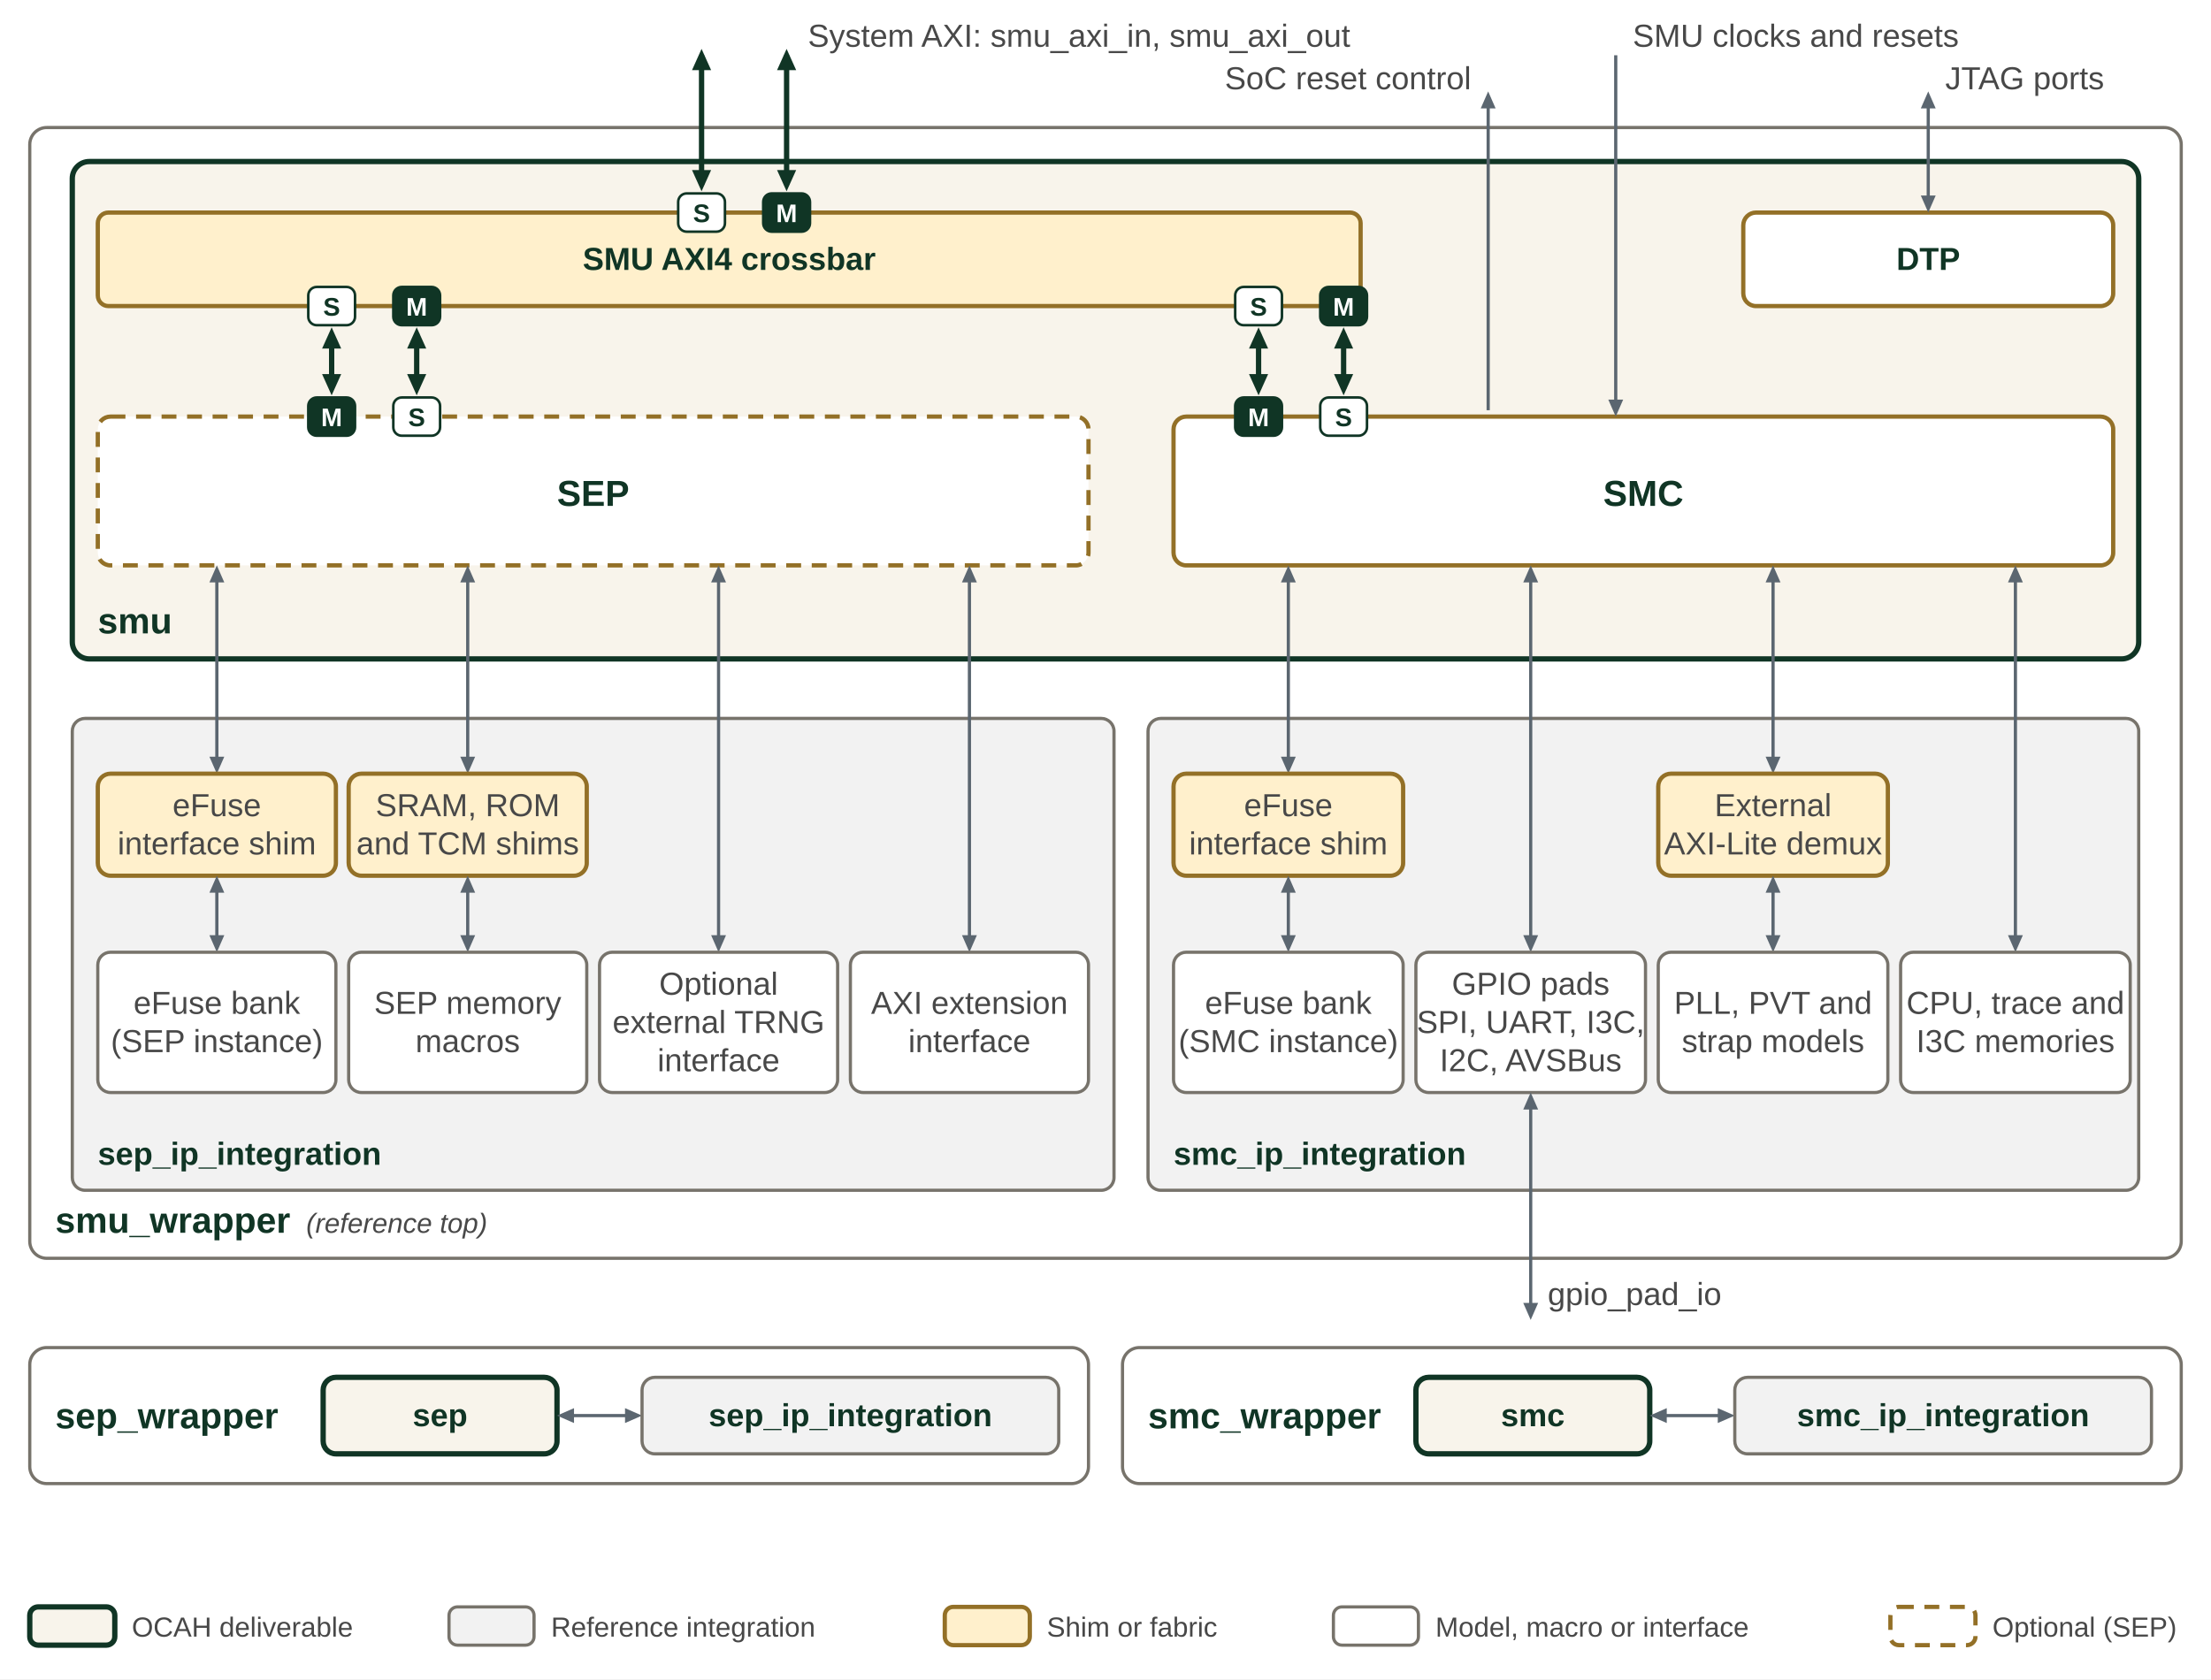
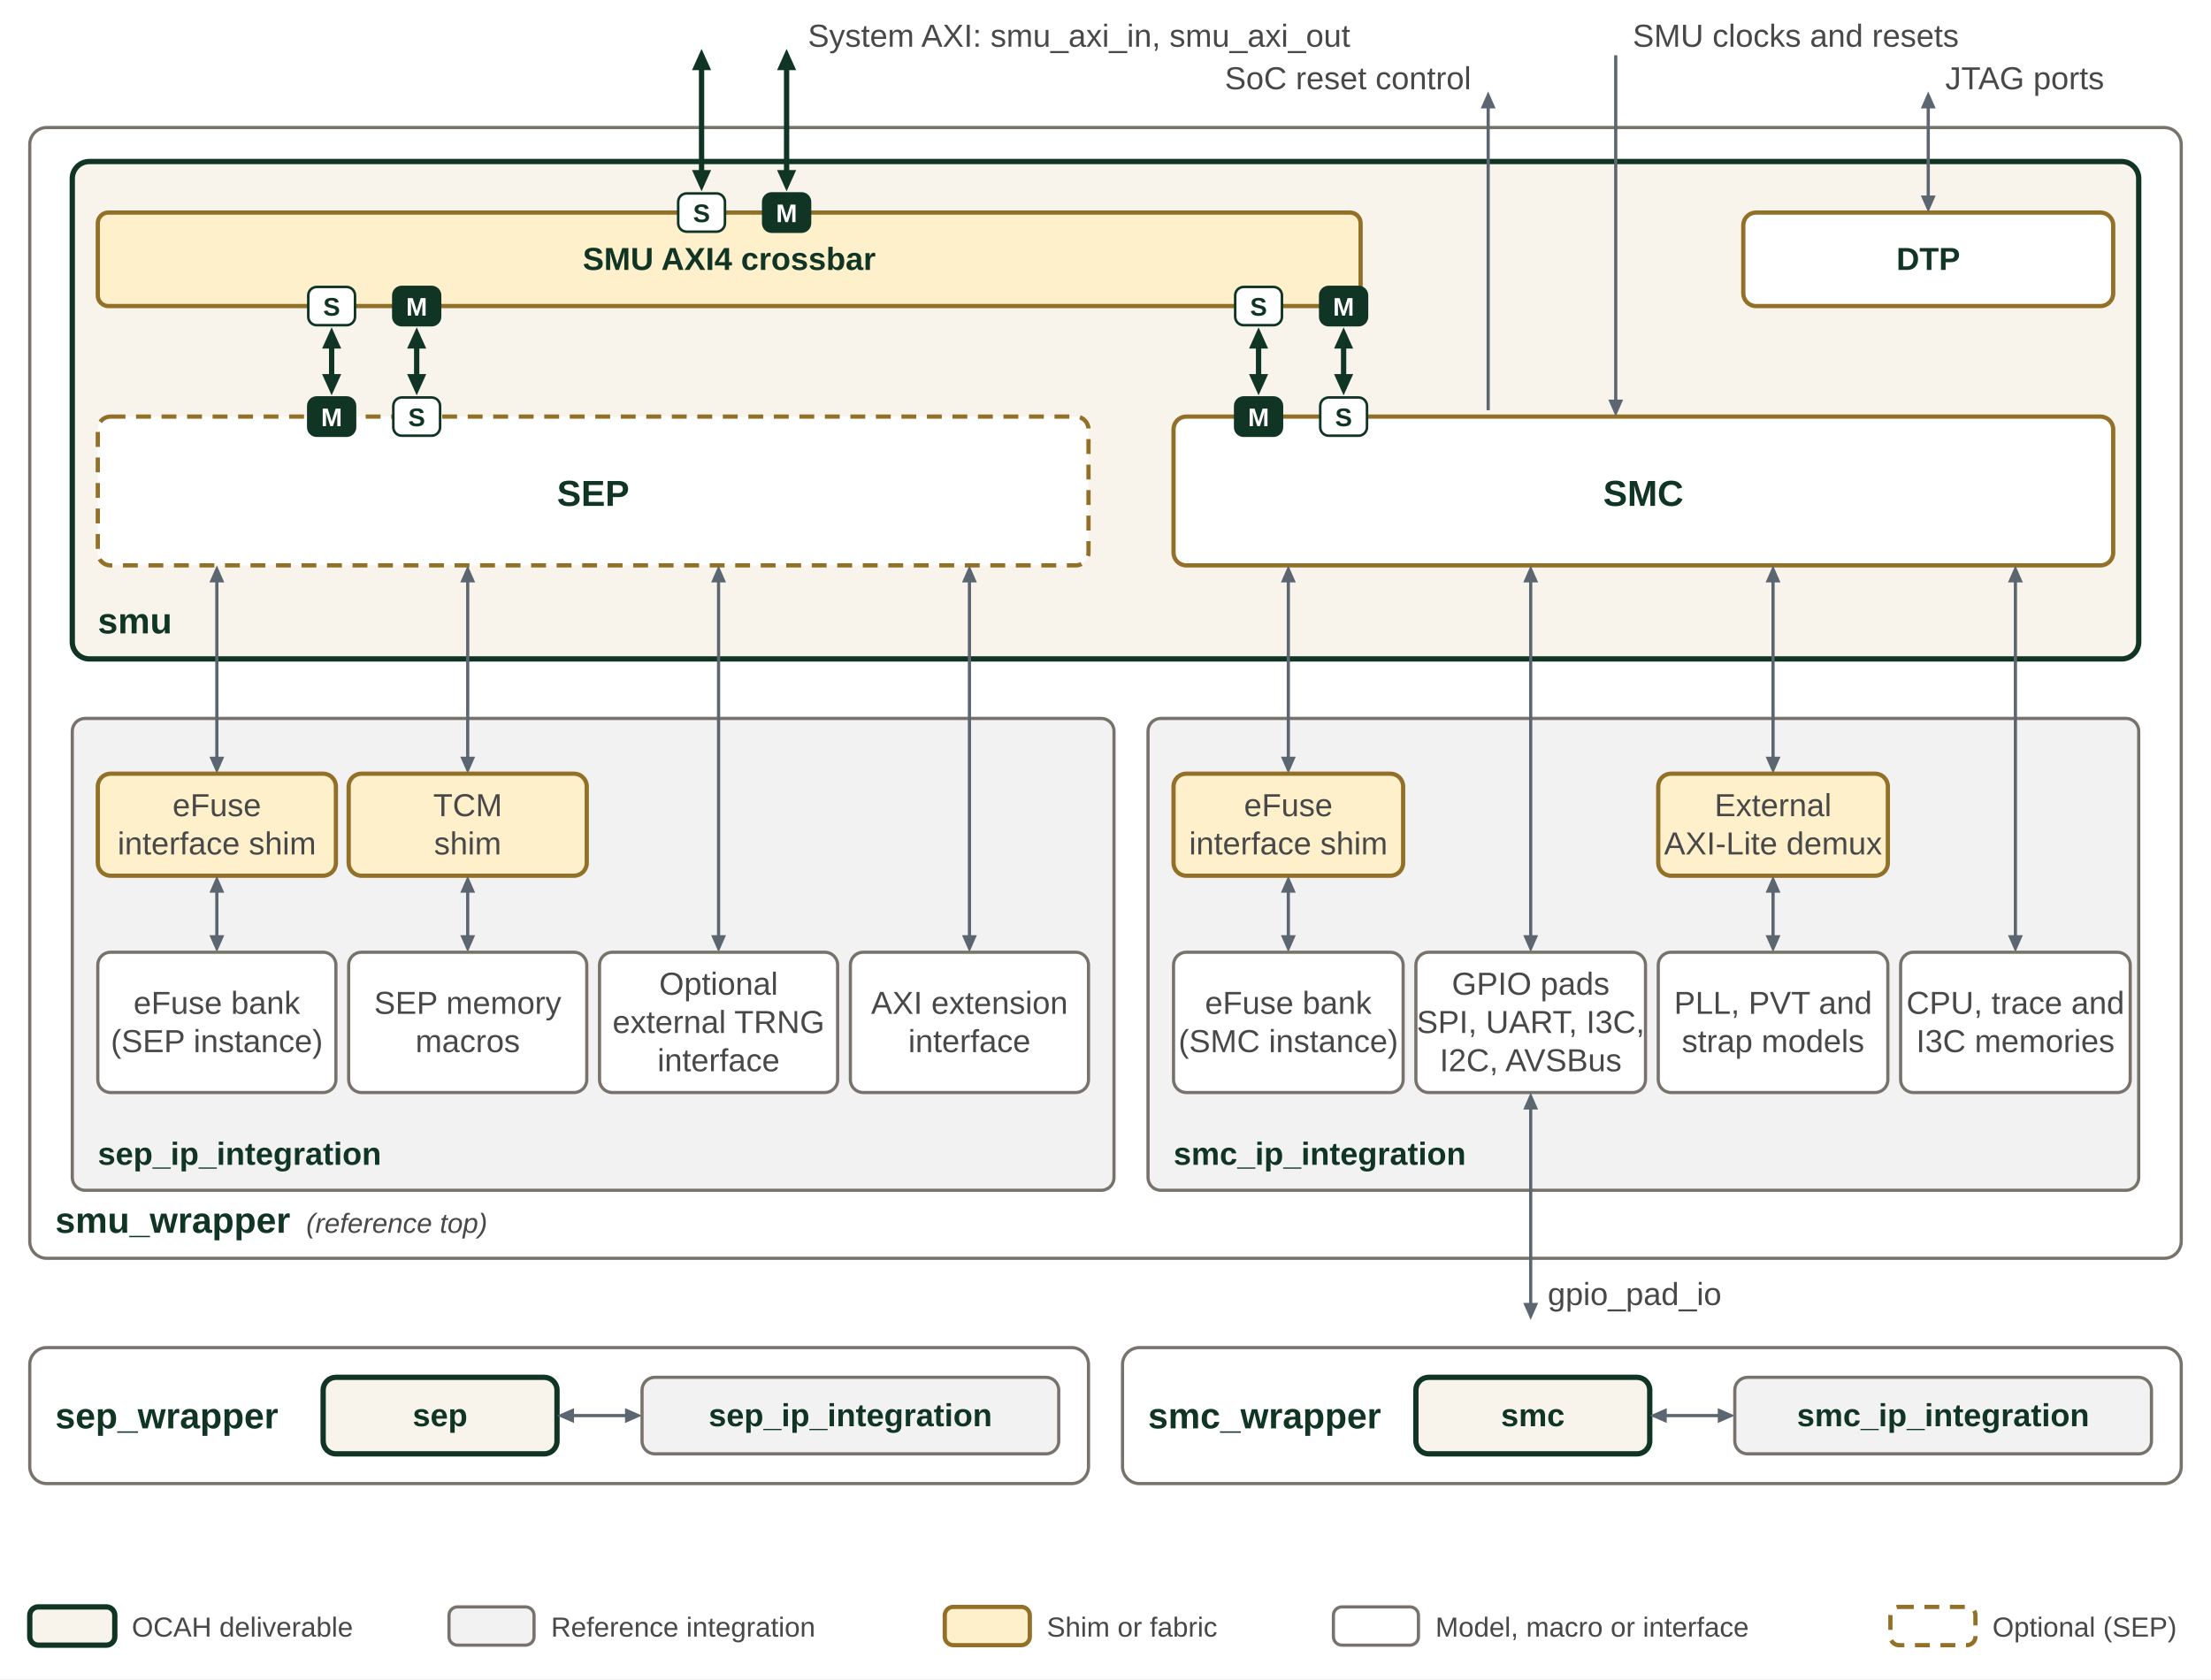
<svg xmlns="http://www.w3.org/2000/svg" width="1040" height="790" viewBox="0 0 1040 790" role="img" aria-labelledby="title desc">
  <defs>
    <marker id="ae" markerUnits="userSpaceOnUse" markerWidth="10" markerHeight="9" refX="7" refY="4.5" orient="auto">
      <path d="M0,0 L10,4.5 L0,9 Z" fill="#103525" />
    </marker>
    <marker id="as" markerUnits="userSpaceOnUse" markerWidth="10" markerHeight="9" refX="3" refY="4.5" orient="auto">
      <path d="M10,0 L0,4.5 L10,9 Z" fill="#103525" />
    </marker>
    <marker id="ge" markerUnits="userSpaceOnUse" markerWidth="8" markerHeight="7" refX="5" refY="3.5" orient="auto">
      <path d="M0,0 L8,3.5 L0,7 Z" fill="#5b6670" />
    </marker>
    <marker id="gs" markerUnits="userSpaceOnUse" markerWidth="8" markerHeight="7" refX="3" refY="3.5" orient="auto">
      <path d="M8,0 L0,3.5 L8,7 Z" fill="#5b6670" />
    </marker>
    <marker id="je" markerUnits="userSpaceOnUse" markerWidth="8" markerHeight="7" refX="5" refY="3.5" orient="auto">
      <path d="M0,0 L8,3.5 L0,7 Z" fill="#42759b" />
    </marker>
    <marker id="js" markerUnits="userSpaceOnUse" markerWidth="8" markerHeight="7" refX="3" refY="3.5" orient="auto">
      <path d="M8,0 L0,3.5 L8,7 Z" fill="#42759b" />
    </marker>
    <style>
text { font-family: Arial, sans-serif; font-size: 15px; fill: #484848; }
.t { fill: #484848; }
.b { font-size: 17px; font-weight: bold; fill: #103525; }
.bs { font-size: 15px; font-weight: bold; fill: #103525; }
.h { font-size: 22px; font-weight: bold; fill: #103525; }
.s { font-size: 13px; fill: #484848; }
.si { font-size: 13px; font-style: italic; fill: #484848; }
.pmt { font-size: 12px; font-weight: bold; fill: #ffffff; }
.pst { font-size: 12px; font-weight: bold; fill: #103525; }
.pjt { font-size: 12px; font-weight: bold; fill: #1d4b6e; }
.pct { font-size: 12px; font-weight: bold; fill: #1f5c57; }
.pm { fill: #103525; stroke: #103525; stroke-width: 1.2; }
.ps { fill: #ffffff; stroke: #103525; stroke-width: 1.2; }
.pj { fill: #e8f3ff; stroke: #42759b; stroke-width: 1.2; }
.pc { fill: #d9f0ee; stroke: #2f7f79; stroke-width: 1.2; }
.smu { fill: #ffffff; stroke: #77736b; stroke-width: 1.5; }
.network { fill: #e8f0e8; stroke: #336633; stroke-width: 2; }
.fabric { fill: #fff0cc; stroke: #937027; stroke-width: 2; }
.core { fill: #ffffff; stroke: #937027; stroke-width: 2; }
.future { fill: #ffffff; stroke: #937027; stroke-width: 2; }
.nostroke { stroke: none; }
.fut { fill: none; stroke-dasharray: 7 5; }
.opt { stroke-dasharray: 7 5; }
.hatch { fill: none; stroke: #103525; stroke-opacity: 0.16; stroke-width: 1.2; }
.external { fill: #f2f2f2; stroke: #77736b; stroke-width: 1.5; }
.axi { fill: none; stroke: #103525; stroke-width: 2.5; marker-start: url(#as); marker-end: url(#ae); }
.axio { fill: none; stroke: #103525; stroke-width: 2.5; stroke-dasharray: 8 5; marker-start: url(#as); marker-end: url(#ae); }
.sig { fill: none; stroke: #5b6670; stroke-width: 1.5; marker-start: url(#gs); marker-end: url(#ge); }
.sigo { fill: none; stroke: #5b6670; stroke-width: 1.5; marker-end: url(#ge); }
.jtag { fill: none; stroke: #42759b; stroke-width: 1.8; marker-end: url(#je); }
.jtagb { fill: none; stroke: #42759b; stroke-width: 1.8; marker-start: url(#js); marker-end: url(#je); }
.sigplain { fill: none; stroke: #5b6670; stroke-width: 1.5; }
.harness { fill: #f8f4eb; stroke: #103525; stroke-width: 2.5; }
</style>
  </defs>
  <rect width="1040" height="790" fill="#ffffff" />
  <rect class="smu" x="14" y="60" width="1012" height="532" rx="8" />
  <text class="b" x="26" y="580" text-anchor="start">smu_wrapper</text>
  <text class="si" x="144" y="580" text-anchor="start">(reference top)</text>
  <rect class="harness" x="34" y="76" width="972" height="234" rx="8" />
  <text class="b" x="46" y="298" text-anchor="start">smu</text>
  <rect class="fabric" x="46" y="100" width="594" height="44" rx="5" />
  <text class="bs" x="343" y="127" text-anchor="middle">SMU AXI4 crossbar</text>
  <rect class="core" x="820" y="100" width="174" height="44" rx="6" />
  <text class="bs" x="907" y="127" text-anchor="middle">DTP</text>
  <rect class="core opt" x="46" y="196" width="466" height="70" rx="6" />
  <text class="b" x="279" y="238" text-anchor="middle">SEP</text>
  <rect class="core" x="552" y="196" width="442" height="70" rx="6" />
  <text class="b" x="773" y="238" text-anchor="middle">SMC</text>
  <path class="axi" d="M156,157 L156,183" />
  <path class="axi" d="M196,157 L196,183" />
  <path class="axi" d="M592,157 L592,183" />
  <path class="axi" d="M632,157 L632,183" />
  <path class="axi" d="M330,26 L330,87" />
  <path class="axi" d="M370,26 L370,87" />
  <text class="t" x="380" y="22" text-anchor="start">System AXI: smu_axi_in, smu_axi_out</text>
  <path class="sigo" d="M700,193 L700,46" />
  <text class="t" x="692" y="42" text-anchor="end">SoC reset control</text>
  <path class="sigo" d="M760,26 L760,193" />
  <text class="t" x="768" y="22" text-anchor="start">SMU clocks and resets</text>
  <path class="sig" d="M907,46 L907,97" />
  <text class="t" x="915" y="42" text-anchor="start">JTAG ports</text>
  <rect class="external" x="34" y="338" width="490" height="222" rx="6" />
  <text class="bs" x="46" y="548" text-anchor="start">sep_ip_integration</text>
  <rect class="external" x="540" y="338" width="466" height="222" rx="6" />
  <text class="bs" x="552" y="548" text-anchor="start">smc_ip_integration</text>
  <path class="sig" d="M102.0,269 L102.0,361" />
  <rect class="fabric" x="46" y="364" width="112" height="48" rx="6" />
  <text class="t" x="102" y="384" text-anchor="middle">eFuse</text>
  <text class="t" x="102" y="402" text-anchor="middle">interface shim</text>
  <path class="sig" d="M102.0,415 L102.0,445" />
  <rect class="smu" x="46" y="448" width="112" height="66" rx="6" />
  <text class="t" x="102" y="477" text-anchor="middle">eFuse bank</text>
  <text class="t" x="102" y="495" text-anchor="middle">(SEP instance)</text>
  <path class="sig" d="M220.0,269 L220.0,361" />
  <rect class="fabric" x="164" y="364" width="112" height="48" rx="6" />
-   <text class="t" x="220" y="384" text-anchor="middle">SRAM, ROM</text>
-   <text class="t" x="220" y="402" text-anchor="middle">and TCM shims</text>
+   <text class="t" x="220" y="384" text-anchor="middle">TCM</text>
+   <text class="t" x="220" y="402" text-anchor="middle">shim</text>
  <path class="sig" d="M220.0,415 L220.0,445" />
  <rect class="smu" x="164" y="448" width="112" height="66" rx="6" />
  <text class="t" x="220" y="477" text-anchor="middle">SEP memory</text>
  <text class="t" x="220" y="495" text-anchor="middle">macros</text>
  <path class="sig" d="M338.0,269 L338.0,445" />
  <rect class="smu" x="282" y="448" width="112" height="66" rx="6" />
  <text class="t" x="338" y="468" text-anchor="middle">Optional</text>
  <text class="t" x="338" y="486" text-anchor="middle">external TRNG</text>
  <text class="t" x="338" y="504" text-anchor="middle">interface</text>
  <path class="sig" d="M456.0,269 L456.0,445" />
  <rect class="smu" x="400" y="448" width="112" height="66" rx="6" />
  <text class="t" x="456" y="477" text-anchor="middle">AXI extension</text>
  <text class="t" x="456" y="495" text-anchor="middle">interface</text>
  <path class="sig" d="M606.0,269 L606.0,361" />
  <rect class="fabric" x="552" y="364" width="108" height="48" rx="6" />
  <text class="t" x="606" y="384" text-anchor="middle">eFuse</text>
  <text class="t" x="606" y="402" text-anchor="middle">interface shim</text>
  <path class="sig" d="M606.0,415 L606.0,445" />
  <rect class="smu" x="552" y="448" width="108" height="66" rx="6" />
  <text class="t" x="606" y="477" text-anchor="middle">eFuse bank</text>
  <text class="t" x="606" y="495" text-anchor="middle">(SMC instance)</text>
  <path class="sig" d="M720.0,269 L720.0,445" />
  <rect class="smu" x="666" y="448" width="108" height="66" rx="6" />
  <text class="t" x="720" y="468" text-anchor="middle">GPIO pads</text>
  <text class="t" x="720" y="486" text-anchor="middle">SPI, UART, I3C,</text>
  <text class="t" x="720" y="504" text-anchor="middle">I2C, AVSBus</text>
  <path class="sig" d="M720.0,517 L720.0,618" />
  <text class="t" x="728" y="614" text-anchor="start">gpio_pad_io</text>
  <path class="sig" d="M834.0,269 L834.0,361" />
  <rect class="fabric" x="780" y="364" width="108" height="48" rx="6" />
  <text class="t" x="834" y="384" text-anchor="middle">External</text>
  <text class="t" x="834" y="402" text-anchor="middle">AXI-Lite demux</text>
  <path class="sig" d="M834.0,415 L834.0,445" />
  <rect class="smu" x="780" y="448" width="108" height="66" rx="6" />
  <text class="t" x="834" y="477" text-anchor="middle">PLL, PVT and</text>
  <text class="t" x="834" y="495" text-anchor="middle">strap models</text>
  <path class="sig" d="M948.0,269 L948.0,445" />
  <rect class="smu" x="894" y="448" width="108" height="66" rx="6" />
  <text class="t" x="948" y="477" text-anchor="middle">CPU, trace and</text>
  <text class="t" x="948" y="495" text-anchor="middle">I3C memories</text>
  <rect class="smu" x="14" y="634" width="498" height="64" rx="8" />
  <text class="b" x="26" y="672" text-anchor="start">sep_wrapper</text>
  <rect class="harness" x="152" y="648" width="110" height="36" rx="6" />
  <text class="bs" x="207" y="671" text-anchor="middle">sep</text>
  <path class="sig" d="M265,666 L299,666" />
  <rect class="external" x="302" y="648" width="196" height="36" rx="6" />
  <text class="bs" x="400" y="671" text-anchor="middle">sep_ip_integration</text>
  <rect class="smu" x="528" y="634" width="498" height="64" rx="8" />
  <text class="b" x="540" y="672" text-anchor="start">smc_wrapper</text>
  <rect class="harness" x="666" y="648" width="110" height="36" rx="6" />
  <text class="bs" x="721" y="671" text-anchor="middle">smc</text>
  <path class="sig" d="M779,666 L813,666" />
  <rect class="external" x="816" y="648" width="196" height="36" rx="6" />
  <text class="bs" x="914" y="671" text-anchor="middle">smc_ip_integration</text>
  <rect class="harness" x="14" y="756" width="40" height="18" rx="4" />
  <text class="s" x="62" y="770" text-anchor="start">OCAH deliverable</text>
  <rect class="external" x="211.2" y="756" width="40" height="18" rx="4" />
  <text class="s" x="259.2" y="770" text-anchor="start">Reference integration</text>
  <rect class="fabric" x="444.4" y="756" width="40" height="18" rx="4" />
  <text class="s" x="492.4" y="770" text-anchor="start">Shim or fabric</text>
  <rect class="smu" x="627.2" y="756" width="40" height="18" rx="4" />
  <text class="s" x="675.2" y="770" text-anchor="start">Model, macro or interface</text>
  <rect class="core opt" x="889.2" y="756" width="40" height="18" rx="4" />
  <text class="s" x="937.2" y="770" text-anchor="start">Optional (SEP)</text>
  <rect class="ps" x="145.0" y="135.0" width="22" height="18" rx="4" />
  <text class="pst" x="156" y="148.5" text-anchor="middle">S</text>
  <rect class="pm" x="145.0" y="187.0" width="22" height="18" rx="4" />
  <text class="pmt" x="156" y="200.5" text-anchor="middle">M</text>
  <rect class="pm" x="185.0" y="135.0" width="22" height="18" rx="4" />
  <text class="pmt" x="196" y="148.5" text-anchor="middle">M</text>
  <rect class="ps" x="185.0" y="187.0" width="22" height="18" rx="4" />
  <text class="pst" x="196" y="200.5" text-anchor="middle">S</text>
  <rect class="ps" x="581.0" y="135.0" width="22" height="18" rx="4" />
  <text class="pst" x="592" y="148.5" text-anchor="middle">S</text>
  <rect class="pm" x="581.0" y="187.0" width="22" height="18" rx="4" />
  <text class="pmt" x="592" y="200.5" text-anchor="middle">M</text>
  <rect class="pm" x="621.0" y="135.0" width="22" height="18" rx="4" />
  <text class="pmt" x="632" y="148.5" text-anchor="middle">M</text>
  <rect class="ps" x="621.0" y="187.0" width="22" height="18" rx="4" />
  <text class="pst" x="632" y="200.5" text-anchor="middle">S</text>
  <rect class="ps" x="319.0" y="91.0" width="22" height="18" rx="4" />
  <text class="pst" x="330" y="104.5" text-anchor="middle">S</text>
  <rect class="pm" x="359.0" y="91.0" width="22" height="18" rx="4" />
  <text class="pmt" x="370" y="104.5" text-anchor="middle">M</text>
</svg>
